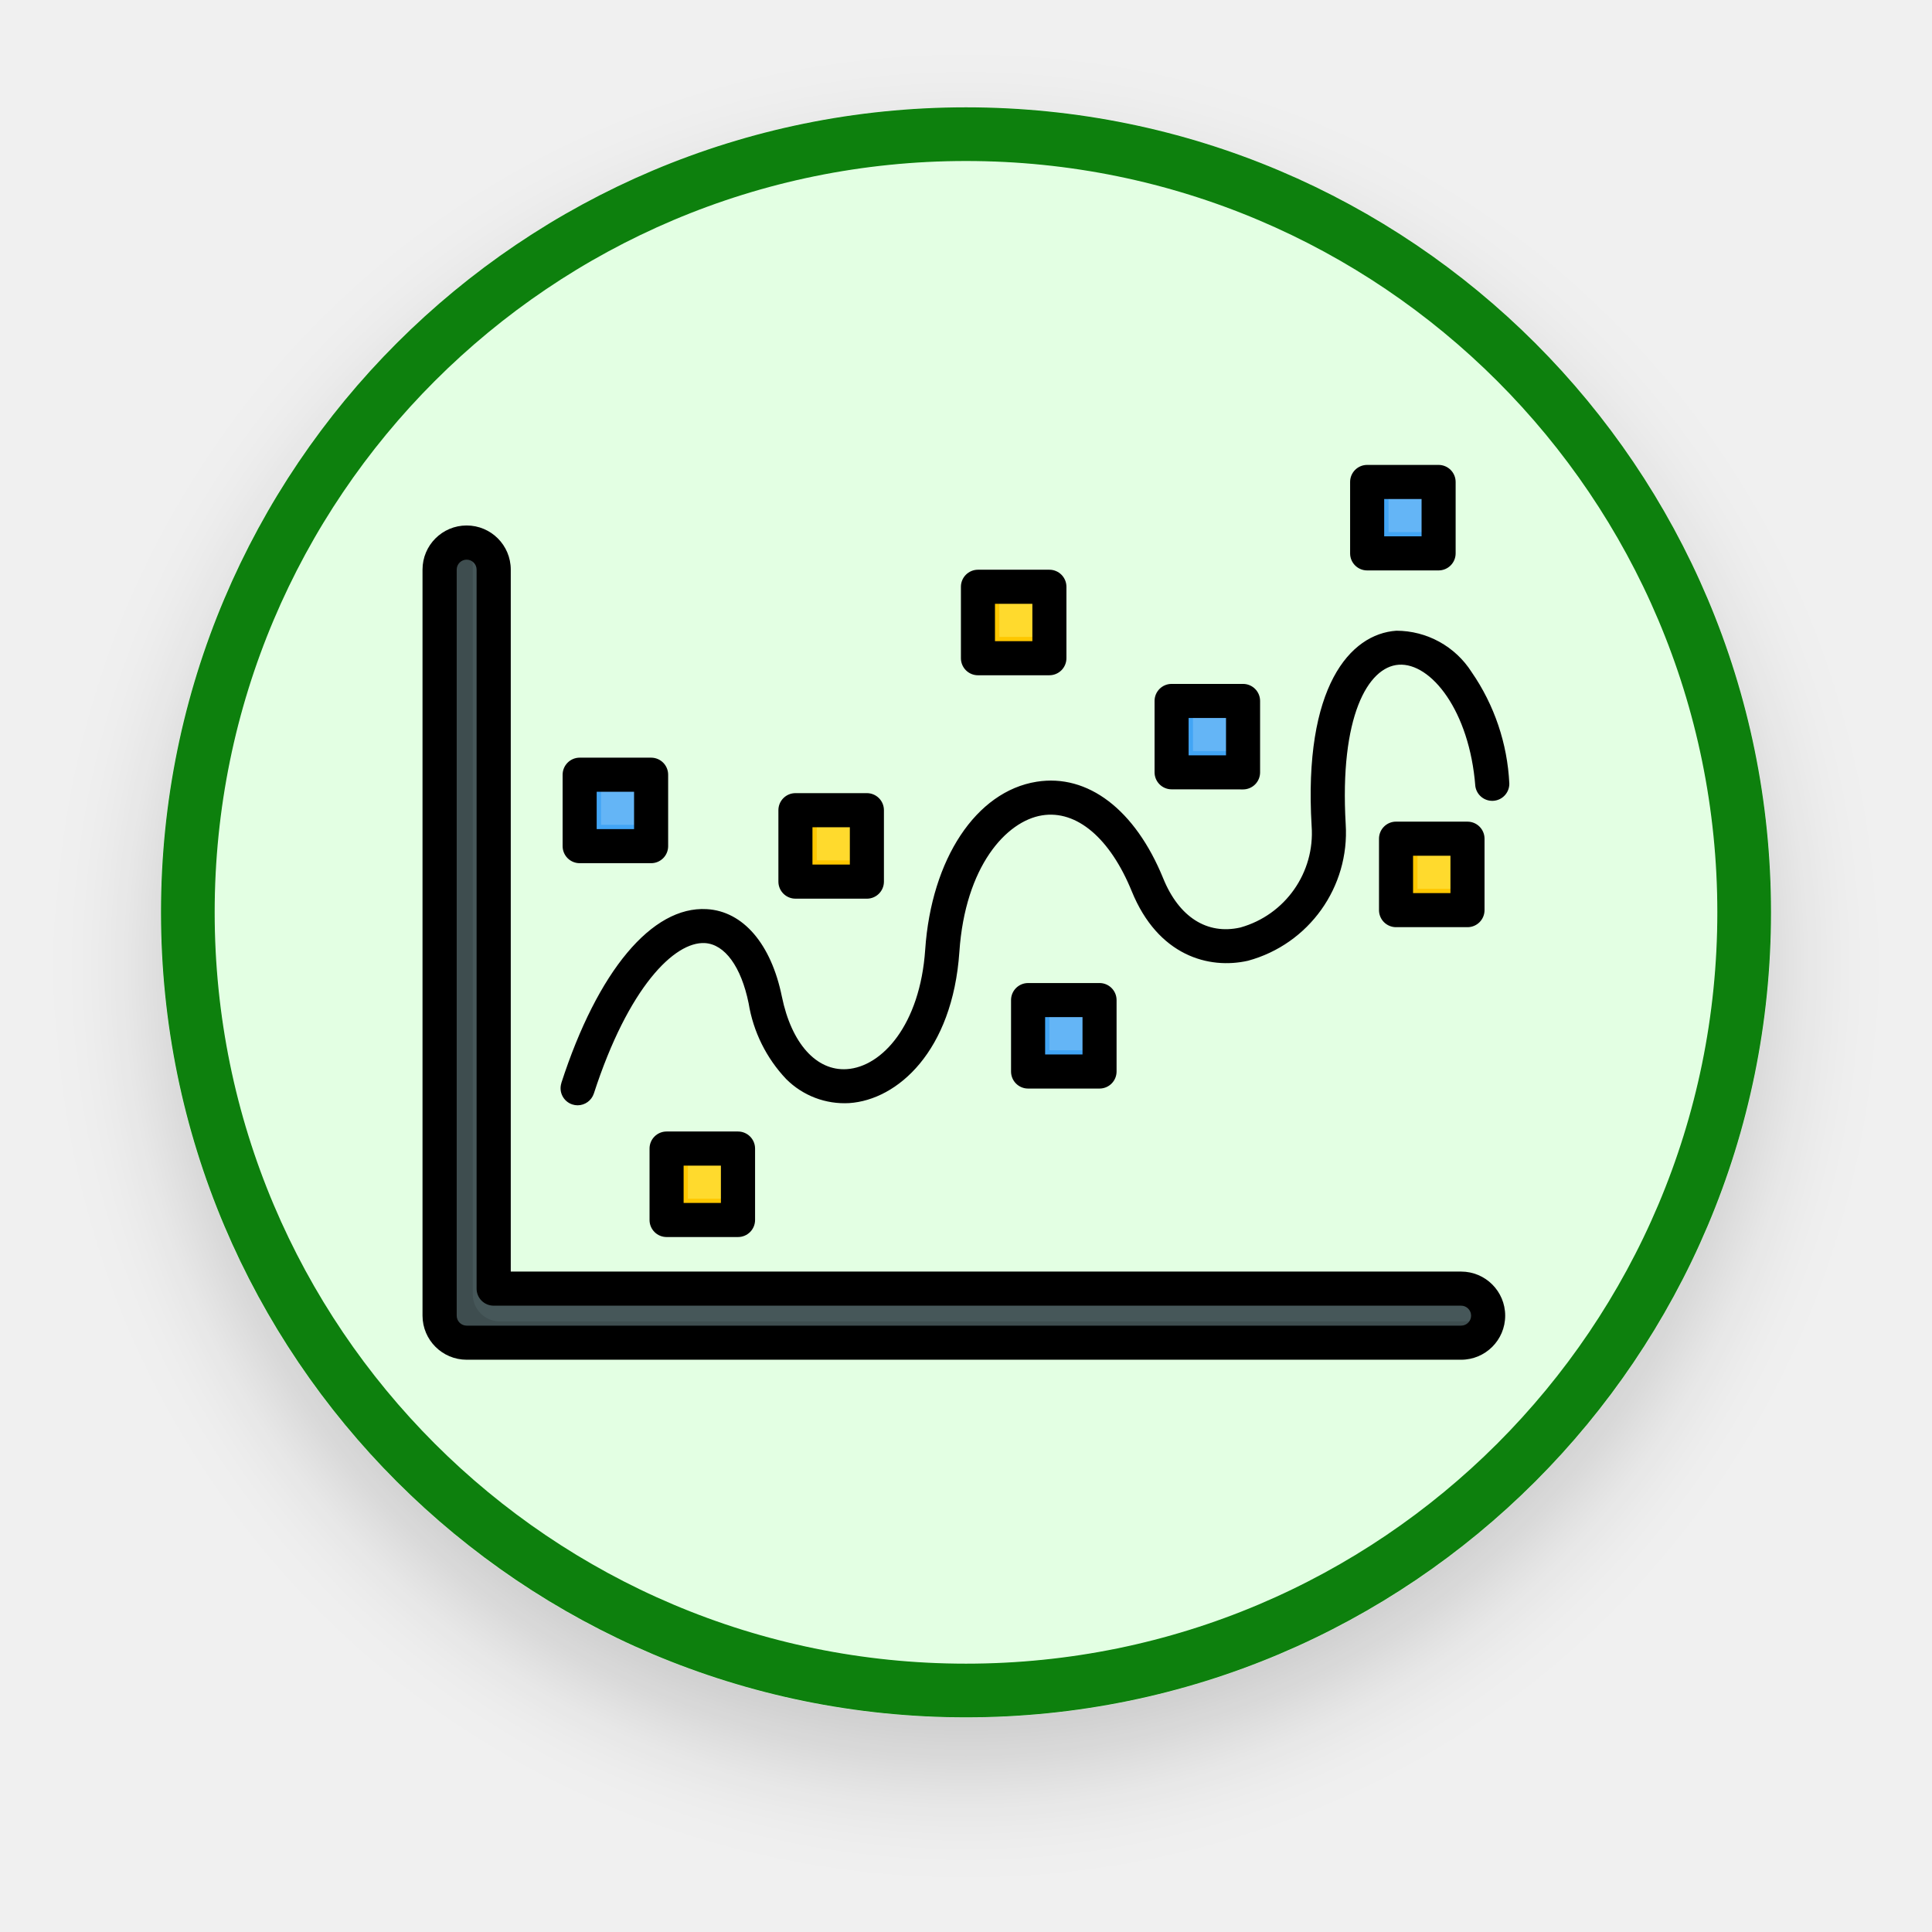
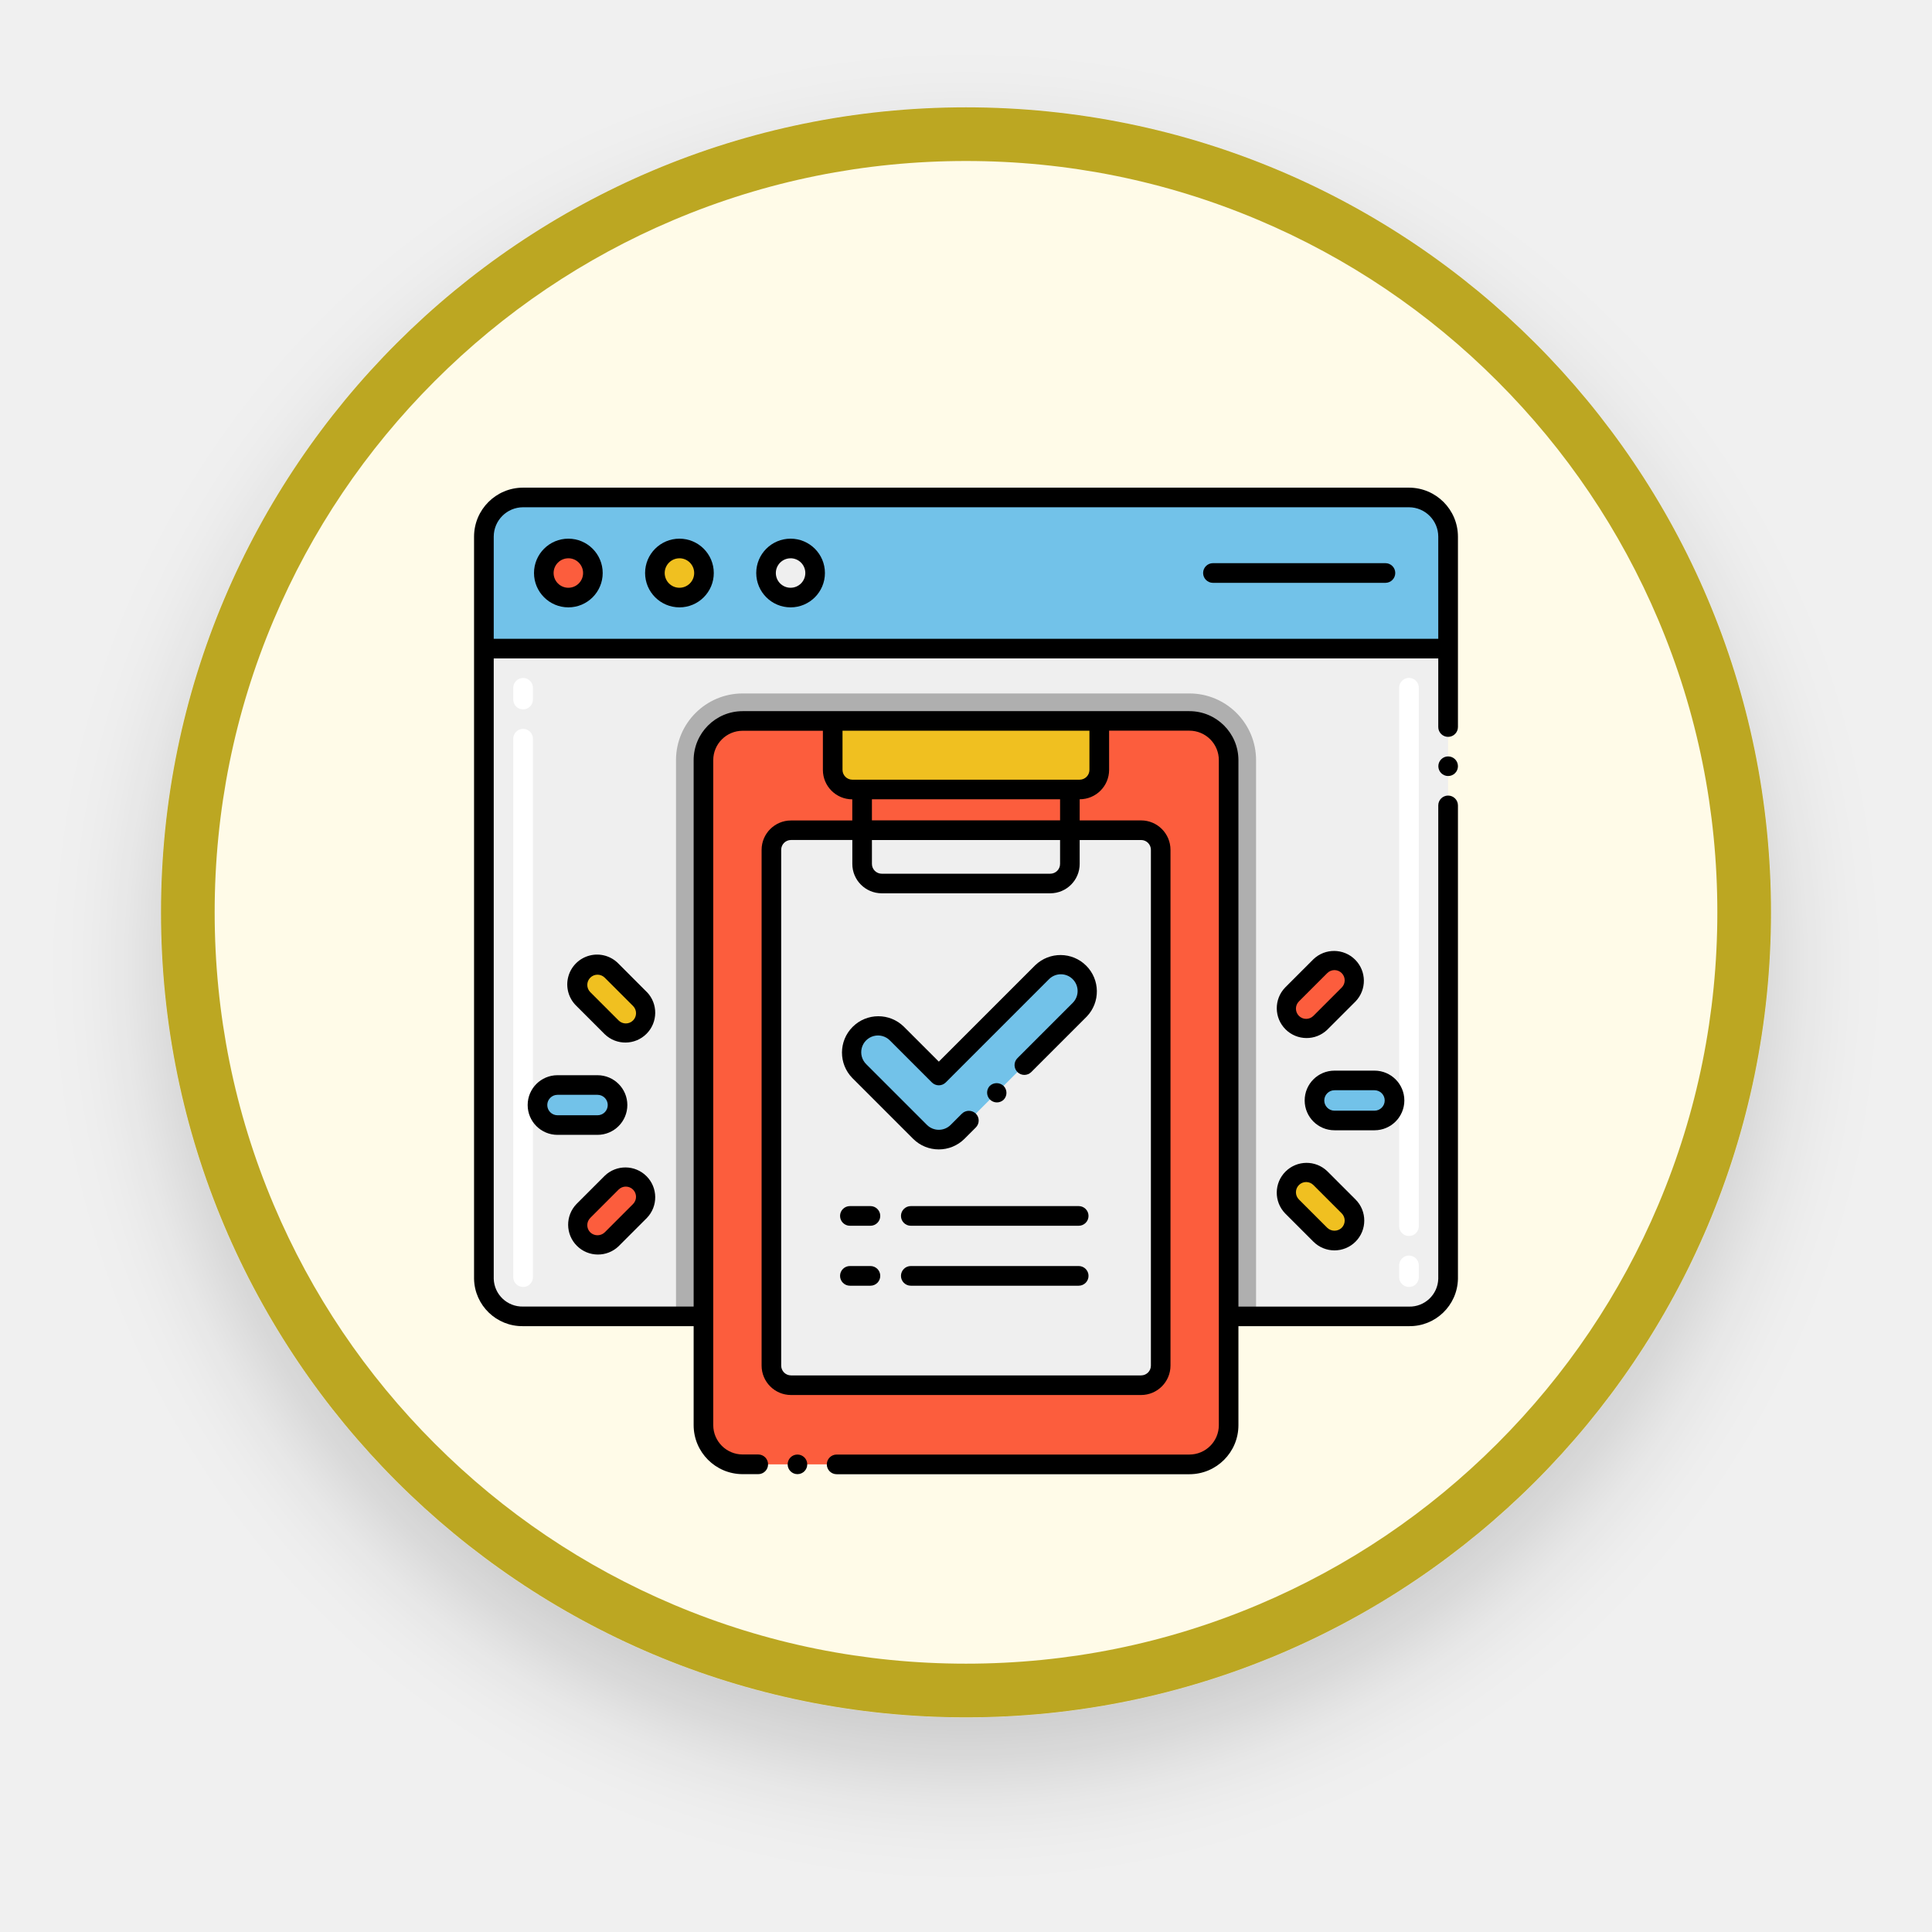
<svg xmlns="http://www.w3.org/2000/svg" width="108" height="108" viewBox="0 0 108 108">
  <defs>
    <filter id="Fondo" x="0" y="0" width="108" height="108" filterUnits="userSpaceOnUse">
      <feOffset dy="3" input="SourceAlpha" />
      <feGaussianBlur stdDeviation="3" result="blur" />
      <feFlood flood-opacity="0.161" />
      <feComposite operator="in" in2="blur" />
      <feComposite in="SourceGraphic" />
    </filter>
  </defs>
-   <g id="Grupo_1144415" data-name="Grupo 1144415" transform="translate(-1219 -1157)">
-     <g id="Grupo_1144397" data-name="Grupo 1144397" transform="translate(1228.5 1163)">
-       <g transform="matrix(1, 0, 0, 1, -9.5, -6)" filter="url(#Fondo)">
-         <g id="Fondo-2" data-name="Fondo" transform="translate(9 6)" fill="#e3ffe3" stroke="#098009" stroke-width="3">
-           <circle cx="45" cy="45" r="45" stroke="none" />
-           <circle cx="45" cy="45" r="43.5" fill="none" />
-         </g>
+   <g id="Icono" transform="translate(9.5 -689)">
+     <g transform="matrix(1, 0, 0, 1, -9.5, 689)" filter="url(#Fondo)">
+       <g id="Fondo-2" data-name="Fondo" transform="translate(9 6)" fill="#fffbe8">
+         <path d="M 45 88.5 C 39.127 88.5 33.43 87.35 28.068 85.082 C 22.889 82.891 18.236 79.755 14.241 75.759 C 10.245 71.764 7.109 67.111 4.918 61.932 C 2.65 56.57 1.5 50.873 1.5 45 C 1.5 39.127 2.65 33.43 4.918 28.068 C 7.109 22.889 10.245 18.236 14.241 14.241 C 18.236 10.245 22.889 7.109 28.068 4.918 C 33.43 2.65 39.127 1.5 45 1.5 C 50.873 1.5 56.57 2.65 61.932 4.918 C 67.111 7.109 71.764 10.245 75.759 14.241 C 79.755 18.236 82.891 22.889 85.082 28.068 C 87.35 33.43 88.5 39.127 88.5 45 C 88.5 50.873 87.35 56.57 85.082 61.932 C 82.891 67.111 79.755 71.764 75.759 75.759 C 71.764 79.755 67.111 82.891 61.932 85.082 C 56.57 87.35 50.873 88.5 45 88.5 Z" stroke="none" />
+         <path d="M 45 3 C 39.329 3 33.829 4.11 28.653 6.299 C 23.652 8.415 19.16 11.443 15.302 15.302 C 11.443 19.16 8.415 23.652 6.299 28.653 C 4.11 33.829 3 39.329 3 45 C 3 50.671 4.11 56.171 6.299 61.347 C 8.415 66.348 11.443 70.84 15.302 74.698 C 19.16 78.557 23.652 81.585 28.653 83.701 C 33.829 85.89 39.329 87 45 87 C 50.671 87 56.171 85.89 61.347 83.701 C 66.348 81.585 70.84 78.557 74.698 74.698 C 78.557 70.84 81.585 66.348 83.701 61.347 C 85.89 56.171 87 50.671 87 45 C 87 39.329 85.89 33.829 83.701 28.653 C 81.585 23.652 78.557 19.16 74.698 15.302 C 70.84 11.443 66.348 8.415 61.347 6.299 C 56.171 4.11 50.671 3 45 3 M 45 0 C 69.853 0 90 20.147 90 45 C 90 69.853 69.853 90 45 90 C 20.147 90 0 69.853 0 45 C 0 20.147 20.147 0 45 0 Z" stroke="none" fill="#bca724" />
      </g>
    </g>
-     <g id="sobreajuste" transform="translate(1241.635 1136.924)">
-       <g id="Grupo_1144414" data-name="Grupo 1144414" transform="translate(1.942 47.018)">
-         <path id="Trazado_981079" data-name="Trazado 981079" d="M9.024,84.01a1.511,1.511,0,1,1,3.022,0V124.2h54.08a1.511,1.511,0,0,1,0,3.022H10.535a1.511,1.511,0,0,1-1.511-1.511V84.01Z" transform="translate(-9.024 -79.111)" fill="#465759" fill-rule="evenodd" />
-         <path id="Trazado_981080" data-name="Trazado 981080" d="M9.024,84.01A1.512,1.512,0,0,1,10.9,82.543a1.518,1.518,0,0,0-.025.276v41.706a1.511,1.511,0,0,0,1.511,1.511H67.6a1.512,1.512,0,0,1-1.477,1.191H10.535a1.511,1.511,0,0,1-1.511-1.511V84.01Z" transform="translate(-9.024 -79.111)" fill="#3e4d4f" fill-rule="evenodd" />
-         <path id="Trazado_981081" data-name="Trazado 981081" d="M115.509,366.849H119.5v3.993h-3.993Z" transform="translate(-102.823 -329.585)" fill="#ffda2d" />
-         <path id="Trazado_981082" data-name="Trazado 981082" d="M116.7,366.849h-1.191v3.993H119.5v-1.191h-2.8Z" transform="translate(-102.823 -329.585)" fill="#ffc700" fill-rule="evenodd" />
-         <path id="Trazado_981083" data-name="Trazado 981083" d="M285.143,297.178h3.993v3.993h-3.993Z" transform="translate(-252.247 -268.214)" fill="#64b5f6" />
-         <path id="Trazado_981084" data-name="Trazado 981084" d="M286.334,297.178h-1.191v3.993h3.993V299.98h-2.8Z" transform="translate(-252.247 -268.214)" fill="#42a5f5" fill-rule="evenodd" />
-         <path id="Trazado_981085" data-name="Trazado 981085" d="M457.8,221.449H461.8v3.993H457.8Z" transform="translate(-404.339 -201.507)" fill="#ffda2d" />
-         <path id="Trazado_981086" data-name="Trazado 981086" d="M459,221.449H457.8v3.993H461.8v-1.191H459Z" transform="translate(-404.339 -201.507)" fill="#ffc700" fill-rule="evenodd" />
-         <path id="Trazado_981087" data-name="Trazado 981087" d="M74.741,191.43h3.993v3.993H74.741Z" transform="translate(-66.912 -175.064)" fill="#64b5f6" />
-         <path id="Trazado_981088" data-name="Trazado 981088" d="M75.932,191.43H74.741v3.993h3.993v-1.191h-2.8Z" transform="translate(-66.912 -175.064)" fill="#42a5f5" fill-rule="evenodd" />
-         <path id="Trazado_981089" data-name="Trazado 981089" d="M175.979,208.073h3.993v3.993h-3.993Z" transform="translate(-156.089 -189.725)" fill="#ffda2d" />
-         <path id="Trazado_981090" data-name="Trazado 981090" d="M177.17,208.073h-1.191v3.993h3.993v-1.191h-2.8Z" transform="translate(-156.089 -189.725)" fill="#ffc700" fill-rule="evenodd" />
-         <path id="Trazado_981091" data-name="Trazado 981091" d="M352.485,156.812h3.993v3.993h-3.993Z" transform="translate(-311.567 -144.571)" fill="#64b5f6" />
-         <path id="Trazado_981092" data-name="Trazado 981092" d="M353.676,156.812h-1.191v3.993h3.993v-1.191h-2.8Z" transform="translate(-311.567 -144.571)" fill="#42a5f5" fill-rule="evenodd" />
-         <path id="Trazado_981093" data-name="Trazado 981093" d="M444.254,54.061h3.993v3.993h-3.993Z" transform="translate(-392.403 -54.061)" fill="#64b5f6" />
-         <path id="Trazado_981094" data-name="Trazado 981094" d="M445.445,54.061h-1.191v3.993h3.993V56.863h-2.8Z" transform="translate(-392.403 -54.061)" fill="#42a5f5" fill-rule="evenodd" />
-         <path id="Trazado_981095" data-name="Trazado 981095" d="M261.622,103.246h3.993v3.993h-3.993Z" transform="translate(-231.529 -97.386)" fill="#ffda2d" />
-         <path id="Trazado_981096" data-name="Trazado 981096" d="M262.813,103.246h-1.191v3.993h3.993v-1.191h-2.8Z" transform="translate(-231.529 -97.386)" fill="#ffc700" fill-rule="evenodd" />
+     <g id="Icons" transform="translate(14.5 714.093)">
+       <g id="Grupo_1144096" data-name="Grupo 1144096" transform="translate(2.5 2.167)">
+         <path id="Trazado_979933" data-name="Trazado 979933" d="M58.9,43.227V78.46a2.145,2.145,0,0,1-2.191,2.095H7.191A2.145,2.145,0,0,1,5,78.46V43.227Z" transform="translate(-4.452 -34.23)" fill="#efefef" />
+         <path id="Trazado_979934" data-name="Trazado 979934" d="M86.446,58.392v31.1H54.02v-31.1a3.73,3.73,0,0,1,3.725-3.725H82.721A3.73,3.73,0,0,1,86.446,58.392Z" transform="translate(-42.731 -43.163)" fill="#afafaf" />
+         <path id="Trazado_979935" data-name="Trazado 979935" d="M58.9,13.117H5V6.858A2.191,2.191,0,0,1,7.191,4.667H56.713A2.191,2.191,0,0,1,58.9,6.858Z" transform="translate(-4.452 -4.119)" fill="#72c2e9" />
+         <circle id="Elipse_11575" data-name="Elipse 11575" cx="1.372" cy="1.372" r="1.372" transform="translate(3.899 3.401)" fill="#fc5d3d" />
+         <circle id="Elipse_11576" data-name="Elipse 11576" cx="1.372" cy="1.372" r="1.372" transform="translate(10.109 3.401)" fill="#f0c020" />
+         <circle id="Elipse_11577" data-name="Elipse 11577" cx="1.372" cy="1.372" r="1.372" transform="translate(16.32 3.401)" fill="#efefef" />
+         <path id="Trazado_979936" data-name="Trazado 979936" d="M88.187,103.227H63.211a2.191,2.191,0,0,1-2.191-2.191V63.858a2.191,2.191,0,0,1,2.191-2.191H88.187a2.191,2.191,0,0,1,2.191,2.191v37.178A2.191,2.191,0,0,1,88.187,103.227Z" transform="translate(-48.197 -48.629)" fill="#fc5d3d" />
+         <path id="Trazado_979937" data-name="Trazado 979937" d="M107.8,65.5H95.1a1.1,1.1,0,0,1-1.1-1.1V61.667h14.9v2.739A1.1,1.1,0,0,1,107.8,65.5Z" transform="translate(-73.95 -48.629)" fill="#f0c020" />
+         <path id="Trazado_979938" data-name="Trazado 979938" d="M100.115,90.651v28.834a1.1,1.1,0,0,1-1.1,1.1H79.449a1.1,1.1,0,0,1-1.1-1.1V90.651a1.1,1.1,0,0,1,1.1-1.1H99.019A1.1,1.1,0,0,1,100.115,90.651Z" transform="translate(-61.732 -70.406)" fill="#efefef" />
+         <path id="Trazado_979939" data-name="Trazado 979939" d="M220.254,155.631h-2.238a1.119,1.119,0,0,1,0-2.238h2.238a1.119,1.119,0,0,1,0,2.238Z" transform="translate(-169.918 -120.256)" fill="#72c2e9" />
+         <path id="Trazado_979940" data-name="Trazado 979940" d="M211.585,180.307,210,178.724a1.119,1.119,0,1,1,1.583-1.583l1.583,1.583a1.119,1.119,0,0,1-1.583,1.583Z" transform="translate(-164.278 -138.544)" fill="#f0c020" />
+         <path id="Trazado_979941" data-name="Trazado 979941" d="M210,126.243a1.119,1.119,0,0,1,0-1.583l1.583-1.583a1.119,1.119,0,0,1,1.583,1.583l-1.583,1.583A1.119,1.119,0,0,1,210,126.243Z" transform="translate(-164.278 -96.327)" fill="#fc5d3d" />
+         <path id="Trazado_979942" data-name="Trazado 979942" d="M19.794,154.56h2.238a1.119,1.119,0,1,1,0,2.238H19.794a1.119,1.119,0,1,1,0-2.238Z" transform="translate(-15.131 -121.167)" fill="#72c2e9" />
+         <path id="Trazado_979943" data-name="Trazado 979943" d="M30.8,124.245l1.583,1.583A1.119,1.119,0,1,1,30.8,127.41l-1.583-1.583a1.119,1.119,0,0,1,1.583-1.583Z" transform="translate(-23.106 -97.238)" fill="#f0c020" />
+         <path id="Trazado_979944" data-name="Trazado 979944" d="M32.382,178.309a1.119,1.119,0,0,1,0,1.583L30.8,181.474a1.119,1.119,0,0,1-1.583-1.583l1.583-1.583A1.119,1.119,0,0,1,32.382,178.309Z" transform="translate(-23.106 -139.456)" fill="#fc5d3d" />
+         <path id="Trazado_979945" data-name="Trazado 979945" d="M102.636,133.127l-3.392-3.392a1.485,1.485,0,1,1,2.1-2.1l2.342,2.342,5.781-5.781a1.485,1.485,0,0,1,2.1,2.1l-6.831,6.831A1.485,1.485,0,0,1,102.636,133.127Z" transform="translate(-77.705 -97.117)" fill="#72c2e9" />
+         <path id="Trazado_979946" data-name="Trazado 979946" d="M239.048,84.768a.548.548,0,0,1-.548-.548v-.657a.548.548,0,0,1,1.1,0v.657A.548.548,0,0,1,239.048,84.768Zm0-2.849a.548.548,0,0,1-.548-.548v-30.1a.548.548,0,0,1,1.1,0v30.1A.548.548,0,0,1,239.048,81.919Z" transform="translate(-186.787 -40.086)" fill="#fff" />
+         <path id="Trazado_979947" data-name="Trazado 979947" d="M13.048,84.768a.548.548,0,0,1-.548-.548v-30.1a.548.548,0,1,1,1.1,0v30.1A.548.548,0,0,1,13.048,84.768Zm0-32.288a.548.548,0,0,1-.548-.548v-.657a.548.548,0,0,1,1.1,0v.657A.548.548,0,0,1,13.048,52.48Z" transform="translate(-10.309 -40.086)" fill="#fff" />
+         <path id="Trazado_979948" data-name="Trazado 979948" d="M5.239,49.04h9.536v5.534a2.742,2.742,0,0,0,2.739,2.739h.872a.548.548,0,0,0,0-1.1H17.51a1.645,1.645,0,0,1-1.639-1.643V17.4a1.645,1.645,0,0,1,1.643-1.643H22v2.191a1.645,1.645,0,0,0,1.643,1.643v1.181H20.217a1.645,1.645,0,0,0-1.643,1.643V51.246a1.645,1.645,0,0,0,1.643,1.643H39.788a1.645,1.645,0,0,0,1.643-1.643V22.411a1.645,1.645,0,0,0-1.643-1.643H36.355V19.587A1.645,1.645,0,0,0,38,17.944V15.752H42.49A1.645,1.645,0,0,1,44.134,17.4V54.574a1.645,1.645,0,0,1-1.639,1.643H22.769a.548.548,0,0,0,0,1.1H42.49a2.742,2.742,0,0,0,2.739-2.739V49.04h9.532A2.7,2.7,0,0,0,57.5,46.4h0V19.93a.548.548,0,1,0-1.1,0V46.4a1.6,1.6,0,0,1-1.643,1.547H45.229V17.4a2.742,2.742,0,0,0-2.739-2.739H17.514A2.742,2.742,0,0,0,14.775,17.4V47.944H5.239A1.6,1.6,0,0,1,3.6,46.4V11.713H56.4v3.835a.548.548,0,1,0,1.1,0V4.906a2.742,2.742,0,0,0-2.739-2.739H5.239A2.742,2.742,0,0,0,2.5,4.906V46.4A2.7,2.7,0,0,0,5.239,49.04ZM39.788,21.864a.548.548,0,0,1,.548.548V51.245a.548.548,0,0,1-.548.548H20.217a.549.549,0,0,1-.548-.548V22.411a.549.549,0,0,1,.548-.548h3.428V23.2a1.645,1.645,0,0,0,1.643,1.643h9.422A1.645,1.645,0,0,0,36.355,23.2V21.864Zm-15.047,0H35.259V23.2a.548.548,0,0,1-.548.548H25.289a.549.549,0,0,1-.548-.548Zm10.518-1.1H24.741V19.587H35.259ZM36.9,17.944a.548.548,0,0,1-.548.548H23.645a.549.549,0,0,1-.548-.548V15.753H36.9ZM5.239,3.263H54.761A1.645,1.645,0,0,1,56.4,4.906v5.71H3.6V4.906A1.645,1.645,0,0,1,5.239,3.263Z" transform="translate(-2.5 -2.167)" />
+         <circle id="Elipse_11578" data-name="Elipse 11578" cx="0.548" cy="0.548" r="0.548" transform="translate(53.904 15.024)" />
+         <path id="Trazado_979949" data-name="Trazado 979949" d="M19.712,19.026a1.92,1.92,0,1,0-1.92-1.92A1.922,1.922,0,0,0,19.712,19.026Zm0-2.744a.824.824,0,1,1-.824.824A.825.825,0,0,1,19.712,16.283Z" transform="translate(-14.441 -12.334)" />
+         <path id="Trazado_979950" data-name="Trazado 979950" d="M48.055,19.026a1.92,1.92,0,1,0-1.92-1.92A1.922,1.922,0,0,0,48.055,19.026Zm0-2.744a.824.824,0,1,1-.824.824A.825.825,0,0,1,48.055,16.283Z" transform="translate(-36.574 -12.334)" />
+         <path id="Trazado_979951" data-name="Trazado 979951" d="M76.4,19.026a1.92,1.92,0,1,0-1.92-1.92A1.922,1.922,0,0,0,76.4,19.026Zm0-2.744a.824.824,0,1,1-.824.824A.825.825,0,0,1,76.4,16.283Z" transform="translate(-58.706 -12.334)" />
+         <path id="Trazado_979952" data-name="Trazado 979952" d="M189.048,22.544h9.641a.548.548,0,0,0,0-1.1h-9.641a.548.548,0,1,0,0,1.1Z" transform="translate(-147.743 -17.223)" />
+         <circle id="Elipse_11579" data-name="Elipse 11579" cx="0.548" cy="0.548" r="0.548" transform="translate(17.53 54.05)" />
+         <path id="Trazado_979953" data-name="Trazado 979953" d="M219.969,152.56a1.669,1.669,0,0,0-1.667-1.667h-2.238a1.667,1.667,0,1,0,0,3.334H218.3A1.669,1.669,0,0,0,219.969,152.56Zm-4.476,0a.572.572,0,0,1,.571-.571H218.3a.571.571,0,1,1,0,1.143h-2.238A.572.572,0,0,1,215.492,152.56Z" transform="translate(-167.965 -118.304)" />
+         <path id="Trazado_979954" data-name="Trazado 979954" d="M211.6,178.745a1.668,1.668,0,0,0,0-2.357l-1.583-1.583a1.667,1.667,0,0,0-2.357,2.357l1.583,1.583A1.666,1.666,0,0,0,211.6,178.745Zm-3.165-2.357a.571.571,0,1,1,.808-.808l1.583,1.583a.572.572,0,0,1,0,.808.585.585,0,0,1-.808,0Z" transform="translate(-162.324 -136.596)" />
+         <path id="Trazado_979955" data-name="Trazado 979955" d="M210.018,124.677l1.583-1.583a1.667,1.667,0,0,0-2.357-2.357l-1.583,1.583a1.667,1.667,0,0,0,2.357,2.357Zm-1.583-1.583,1.583-1.583a.571.571,0,0,1,.808.808l-1.583,1.583a.571.571,0,0,1-.808-.808Z" transform="translate(-162.324 -94.374)" />
+         <path id="Trazado_979956" data-name="Trazado 979956" d="M21.747,153.727a1.669,1.669,0,0,0-1.667-1.667H17.842a1.667,1.667,0,1,0,0,3.334H20.08a1.669,1.669,0,0,0,1.667-1.667Zm-4.476,0a.572.572,0,0,1,.571-.571H20.08a.571.571,0,1,1,0,1.143H17.842A.572.572,0,0,1,17.271,153.727Z" transform="translate(-13.178 -119.215)" />
+         <path id="Trazado_979957" data-name="Trazado 979957" d="M30.816,123.486,29.233,121.9a1.667,1.667,0,1,0-2.357,2.357l1.583,1.583a1.667,1.667,0,0,0,2.357-2.357Zm-.775,1.583a.572.572,0,0,1-.808,0l-1.583-1.583a.571.571,0,0,1,.808-.808l1.583,1.582A.572.572,0,0,1,30.041,125.068Z" transform="translate(-21.153 -95.285)" />
+         <path id="Trazado_979958" data-name="Trazado 979958" d="M29.234,179.912l1.583-1.583a1.667,1.667,0,0,0-2.357-2.357l-1.582,1.583a1.667,1.667,0,0,0,2.357,2.357Zm-1.583-1.583,1.582-1.583a.571.571,0,0,1,.808.808l-1.583,1.583a.585.585,0,0,1-.808,0A.571.571,0,0,1,27.651,178.33Z" transform="translate(-21.154 -137.507)" />
+         <path id="Trazado_979959" data-name="Trazado 979959" d="M107.132,121.86l-5.394,5.394L99.783,125.3a2.033,2.033,0,0,0-2.875,2.875l3.392,3.392a2.035,2.035,0,0,0,2.873,0l0,0,.633-.633a.547.547,0,0,0,0-.774.56.56,0,0,0-.776,0l-.631.631,0,0a.939.939,0,0,1-1.325,0L97.683,127.4a.937.937,0,1,1,1.325-1.325l2.342,2.342a.548.548,0,0,0,.775,0l5.781-5.781a.937.937,0,0,1,1.325,1.325l0,0-3.1,3.1a.548.548,0,1,0,.776.774l3.1-3.1,0,0a2.033,2.033,0,0,0-2.877-2.872Z" transform="translate(-75.757 -95.168)" />
+         <path id="Trazado_979960" data-name="Trazado 979960" d="M121.35,185.445h-9.384a.548.548,0,1,0,0,1.1h9.384a.548.548,0,1,0,0-1.1Z" transform="translate(-87.551 -145.284)" />
+         <path id="Trazado_979961" data-name="Trazado 979961" d="M97.575,185.445H96.429a.548.548,0,1,0,0,1.1h1.147a.548.548,0,0,0,0-1.1Z" transform="translate(-75.419 -145.284)" />
+         <path id="Trazado_979962" data-name="Trazado 979962" d="M121.35,200.739h-9.384a.548.548,0,0,0,0,1.1h9.384a.548.548,0,0,0,0-1.1Z" transform="translate(-87.551 -157.227)" />
+         <path id="Trazado_979963" data-name="Trazado 979963" d="M97.575,200.739H96.429a.548.548,0,0,0,0,1.1h1.147a.548.548,0,0,0,0-1.1Z" transform="translate(-75.419 -157.227)" />
+         <path id="Trazado_979964" data-name="Trazado 979964" d="M134.258,155a.548.548,0,0,0,0-.773.56.56,0,0,0-.776,0,.548.548,0,0,0,.776.773Z" transform="translate(-104.656 -120.782)" />
      </g>
-       <path id="Trazado_981097" data-name="Trazado 981097" d="M32.985,53.83h2.09v2.087h-2.09Zm-.95,3.993h3.989a.953.953,0,0,0,.955-.953V52.877a.954.954,0,0,0-.955-.953H32.036a.954.954,0,0,0-.955.953v3.993A.953.953,0,0,0,32.036,57.824ZM59.042,94.18a.558.558,0,0,0,0-1.116H4.962a.953.953,0,0,1-.955-.953V51.917a.556.556,0,1,0-1.112,0V93.623a.556.556,0,0,0,.556.557Zm0-3.022H5.917V51.917a2.466,2.466,0,0,0-4.933,0V93.623A2.468,2.468,0,0,0,3.45,96.086H59.042a2.464,2.464,0,1,0,0-4.928Zm-4.3-43.187h2.09v2.087h-2.09Zm-.955,3.992a.952.952,0,0,1-.95-.953V47.018a.953.953,0,0,1,.95-.953h3.994a.954.954,0,0,1,.955.953v3.992a.953.953,0,0,1-.955.953Zm-9.978,8.249H45.9V62.3h-2.09ZM42.856,64.2a.952.952,0,0,1-.95-.953V59.26a.952.952,0,0,1,.95-.953h3.994a.954.954,0,0,1,.955.953v3.992a.953.953,0,0,1-.955.953ZM22.782,66.319h2.09v2.087h-2.09Zm-.949,3.993a.954.954,0,0,1-.955-.953V65.366a.953.953,0,0,1,.955-.953h3.989a.953.953,0,0,1,.955.953V69.36a.954.954,0,0,1-.955.953ZM58.446,70h-2.09V67.912h2.09Zm.955-3.993a.953.953,0,0,1,.95.953v3.993a.952.952,0,0,1-.95.953H55.407a.953.953,0,0,1-.955-.953V66.959a.954.954,0,0,1,.955-.953ZM37.878,79.021h-2.09V76.934h2.09Zm-3.045-3.993h3.994a.954.954,0,0,1,.955.953v3.993a.953.953,0,0,1-.955.953H34.833a.952.952,0,0,1-.95-.953V75.982A.953.953,0,0,1,34.833,75.029ZM17.664,87.322H15.58V85.235h2.084Zm-3.039-3.994h3.994a.955.955,0,0,1,.955.953v3.993a.953.953,0,0,1-.955.953H14.625a.952.952,0,0,1-.95-.953V84.282A.953.953,0,0,1,14.625,83.328ZM8.748,80.616a.953.953,0,0,0,.612,1.2.928.928,0,0,0,.292.047.96.96,0,0,0,.91-.659c1.927-5.942,4.511-8.506,6.208-8.409,1.112.065,2.028,1.321,2.444,3.366a8.035,8.035,0,0,0,2.1,4.236,4.606,4.606,0,0,0,3.523,1.343c2.7-.179,5.775-2.9,6.157-8.451.326-4.788,2.624-7.313,4.624-7.634,1.933-.311,3.8,1.275,5.011,4.239,1.472,3.619,4.32,4.382,6.5,3.888a7.425,7.425,0,0,0,5.461-7.642c-.348-5.988,1.236-8.786,2.966-8.905,1.8-.121,3.955,2.577,4.281,6.791a.955.955,0,0,0,1.9-.148,11.964,11.964,0,0,0-2.107-6.232,4.993,4.993,0,0,0-4.208-2.312c-2.59.178-5.2,3.138-4.736,10.919a5.475,5.475,0,0,1-3.983,5.671c-1.86.422-3.433-.58-4.315-2.748-1.567-3.842-4.214-5.86-7.079-5.4-3.377.541-5.877,4.313-6.225,9.386-.287,4.214-2.421,6.55-4.377,6.679-1.708.115-3.1-1.442-3.635-4.055-.6-2.946-2.169-4.774-4.2-4.889-3.062-.178-6.1,3.461-8.129,9.723Zm1.972-16.28h2.09v2.088H10.72Zm-.949,3.993a.953.953,0,0,1-.955-.953V63.383a.954.954,0,0,1,.955-.953h3.994a.953.953,0,0,1,.95.953v3.993a.952.952,0,0,1-.95.953Z" fill-rule="evenodd" />
    </g>
  </g>
</svg>
